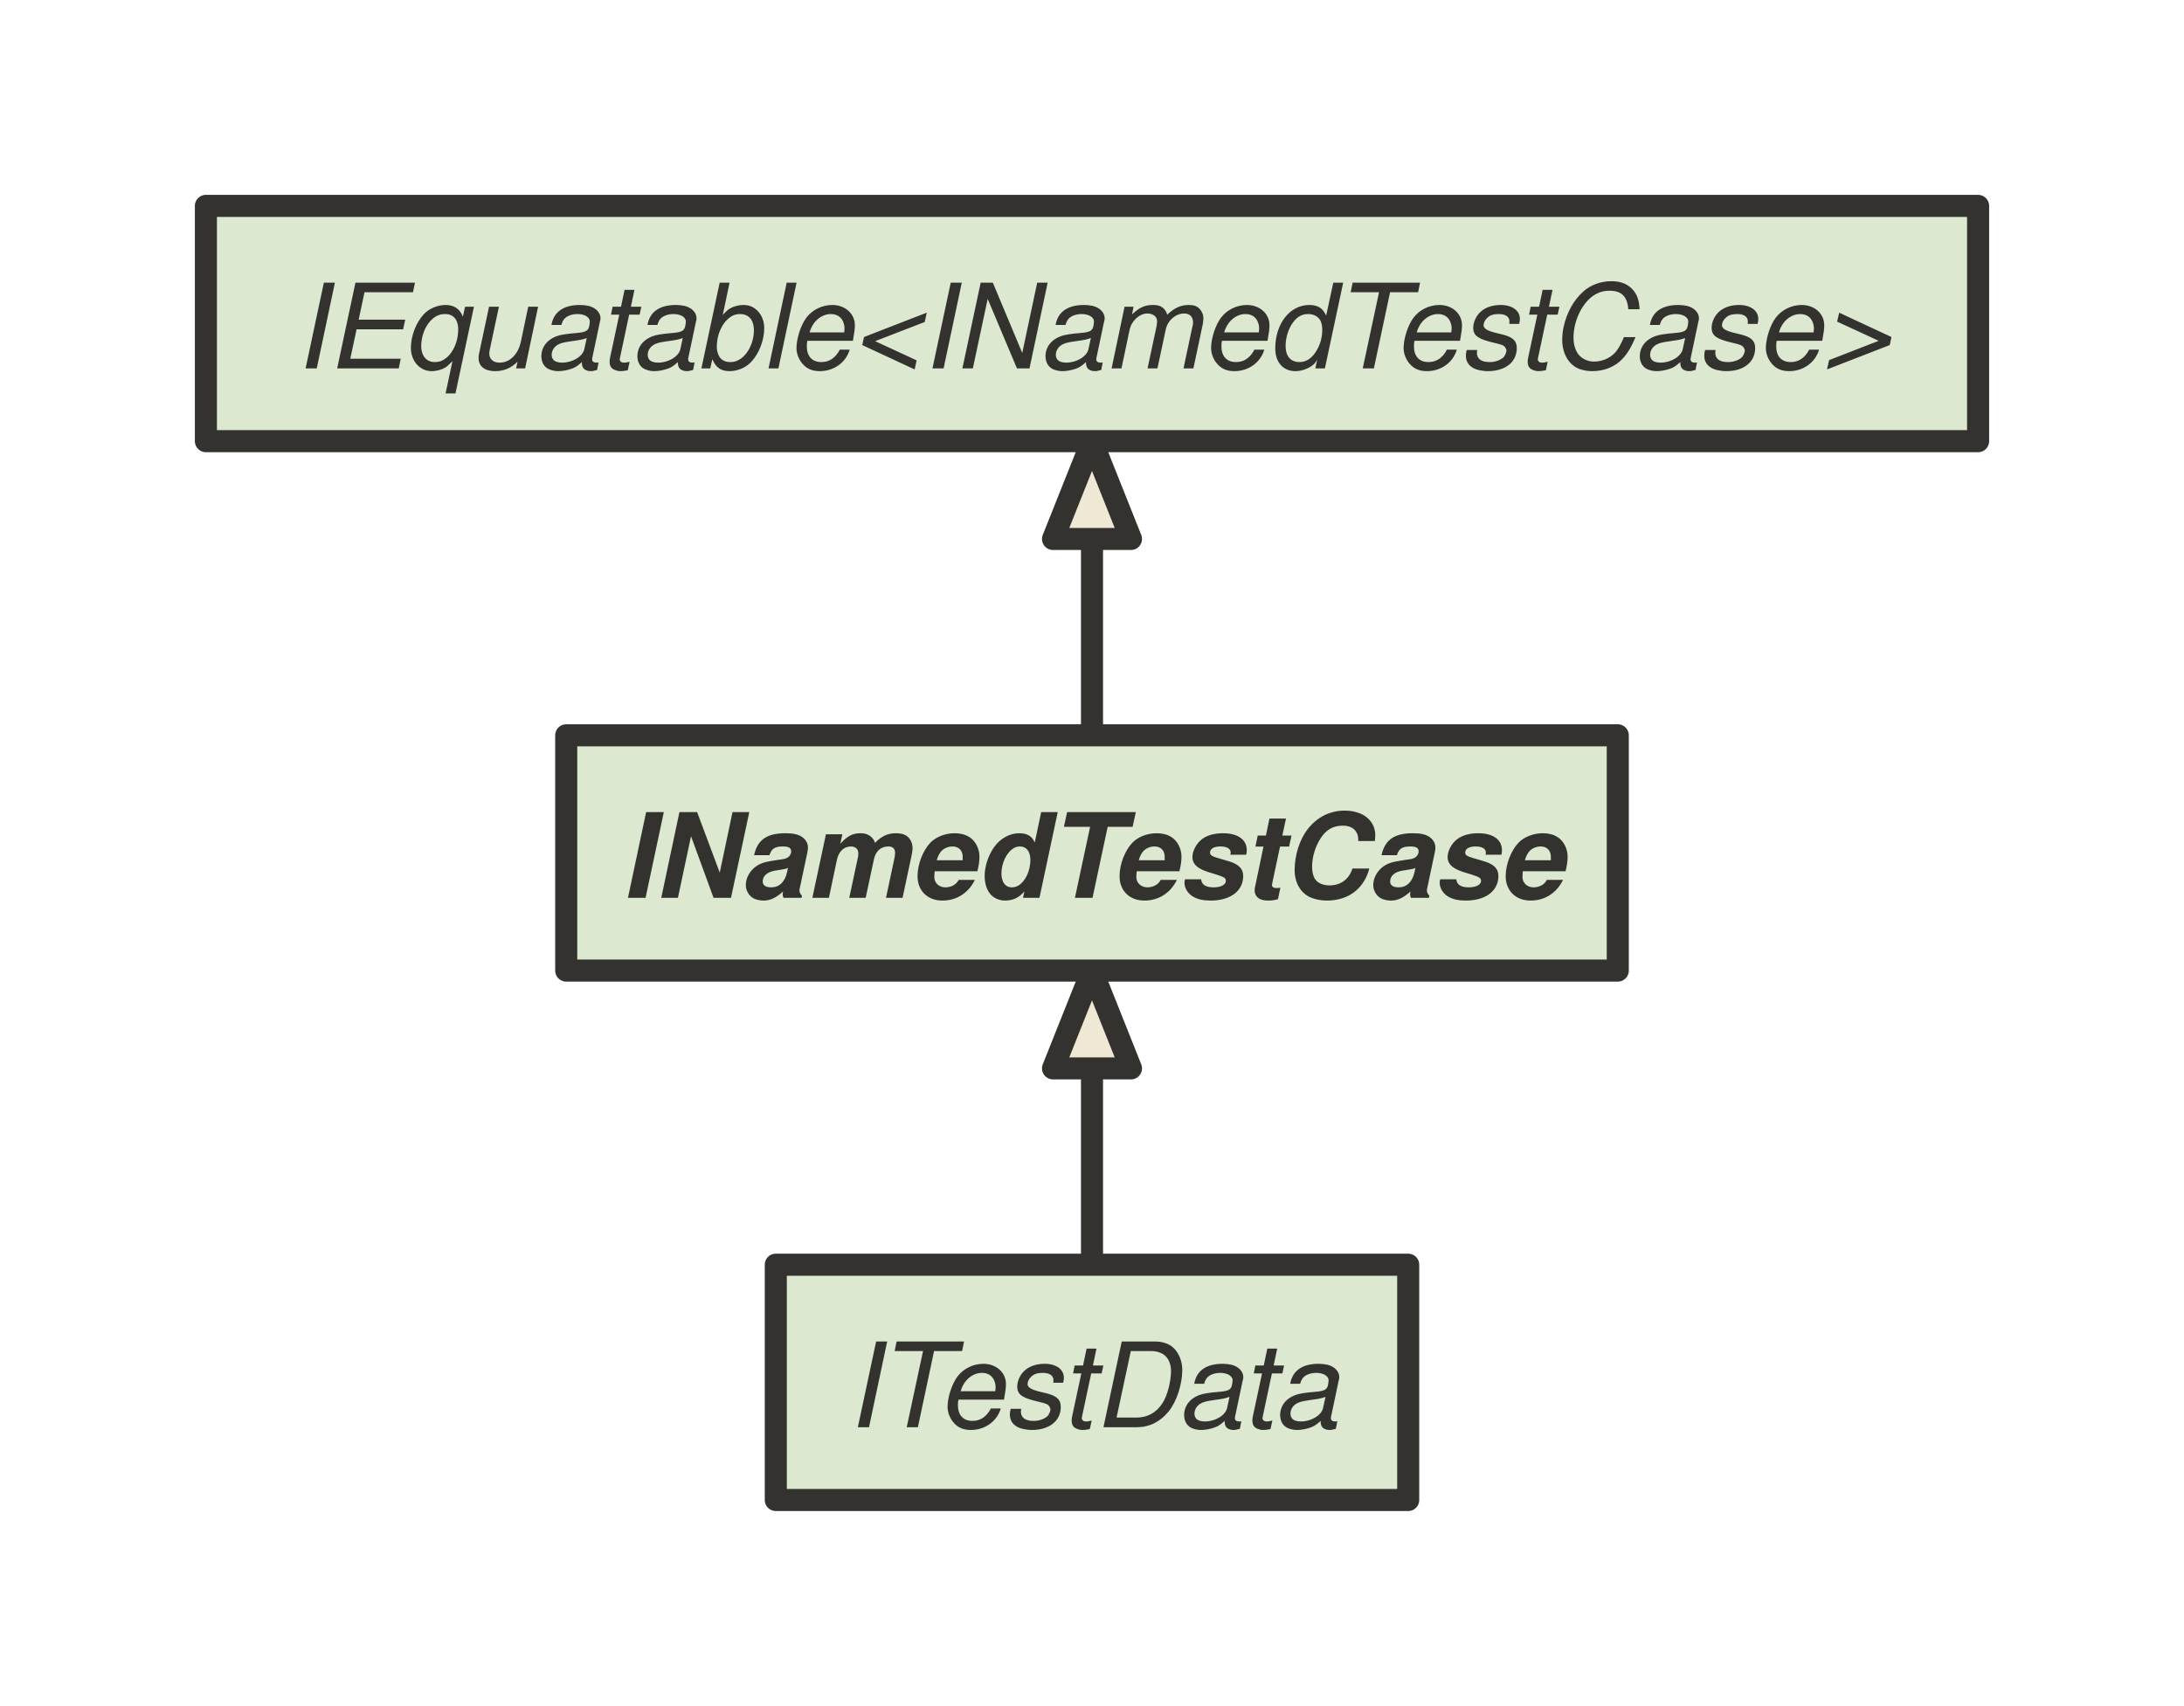
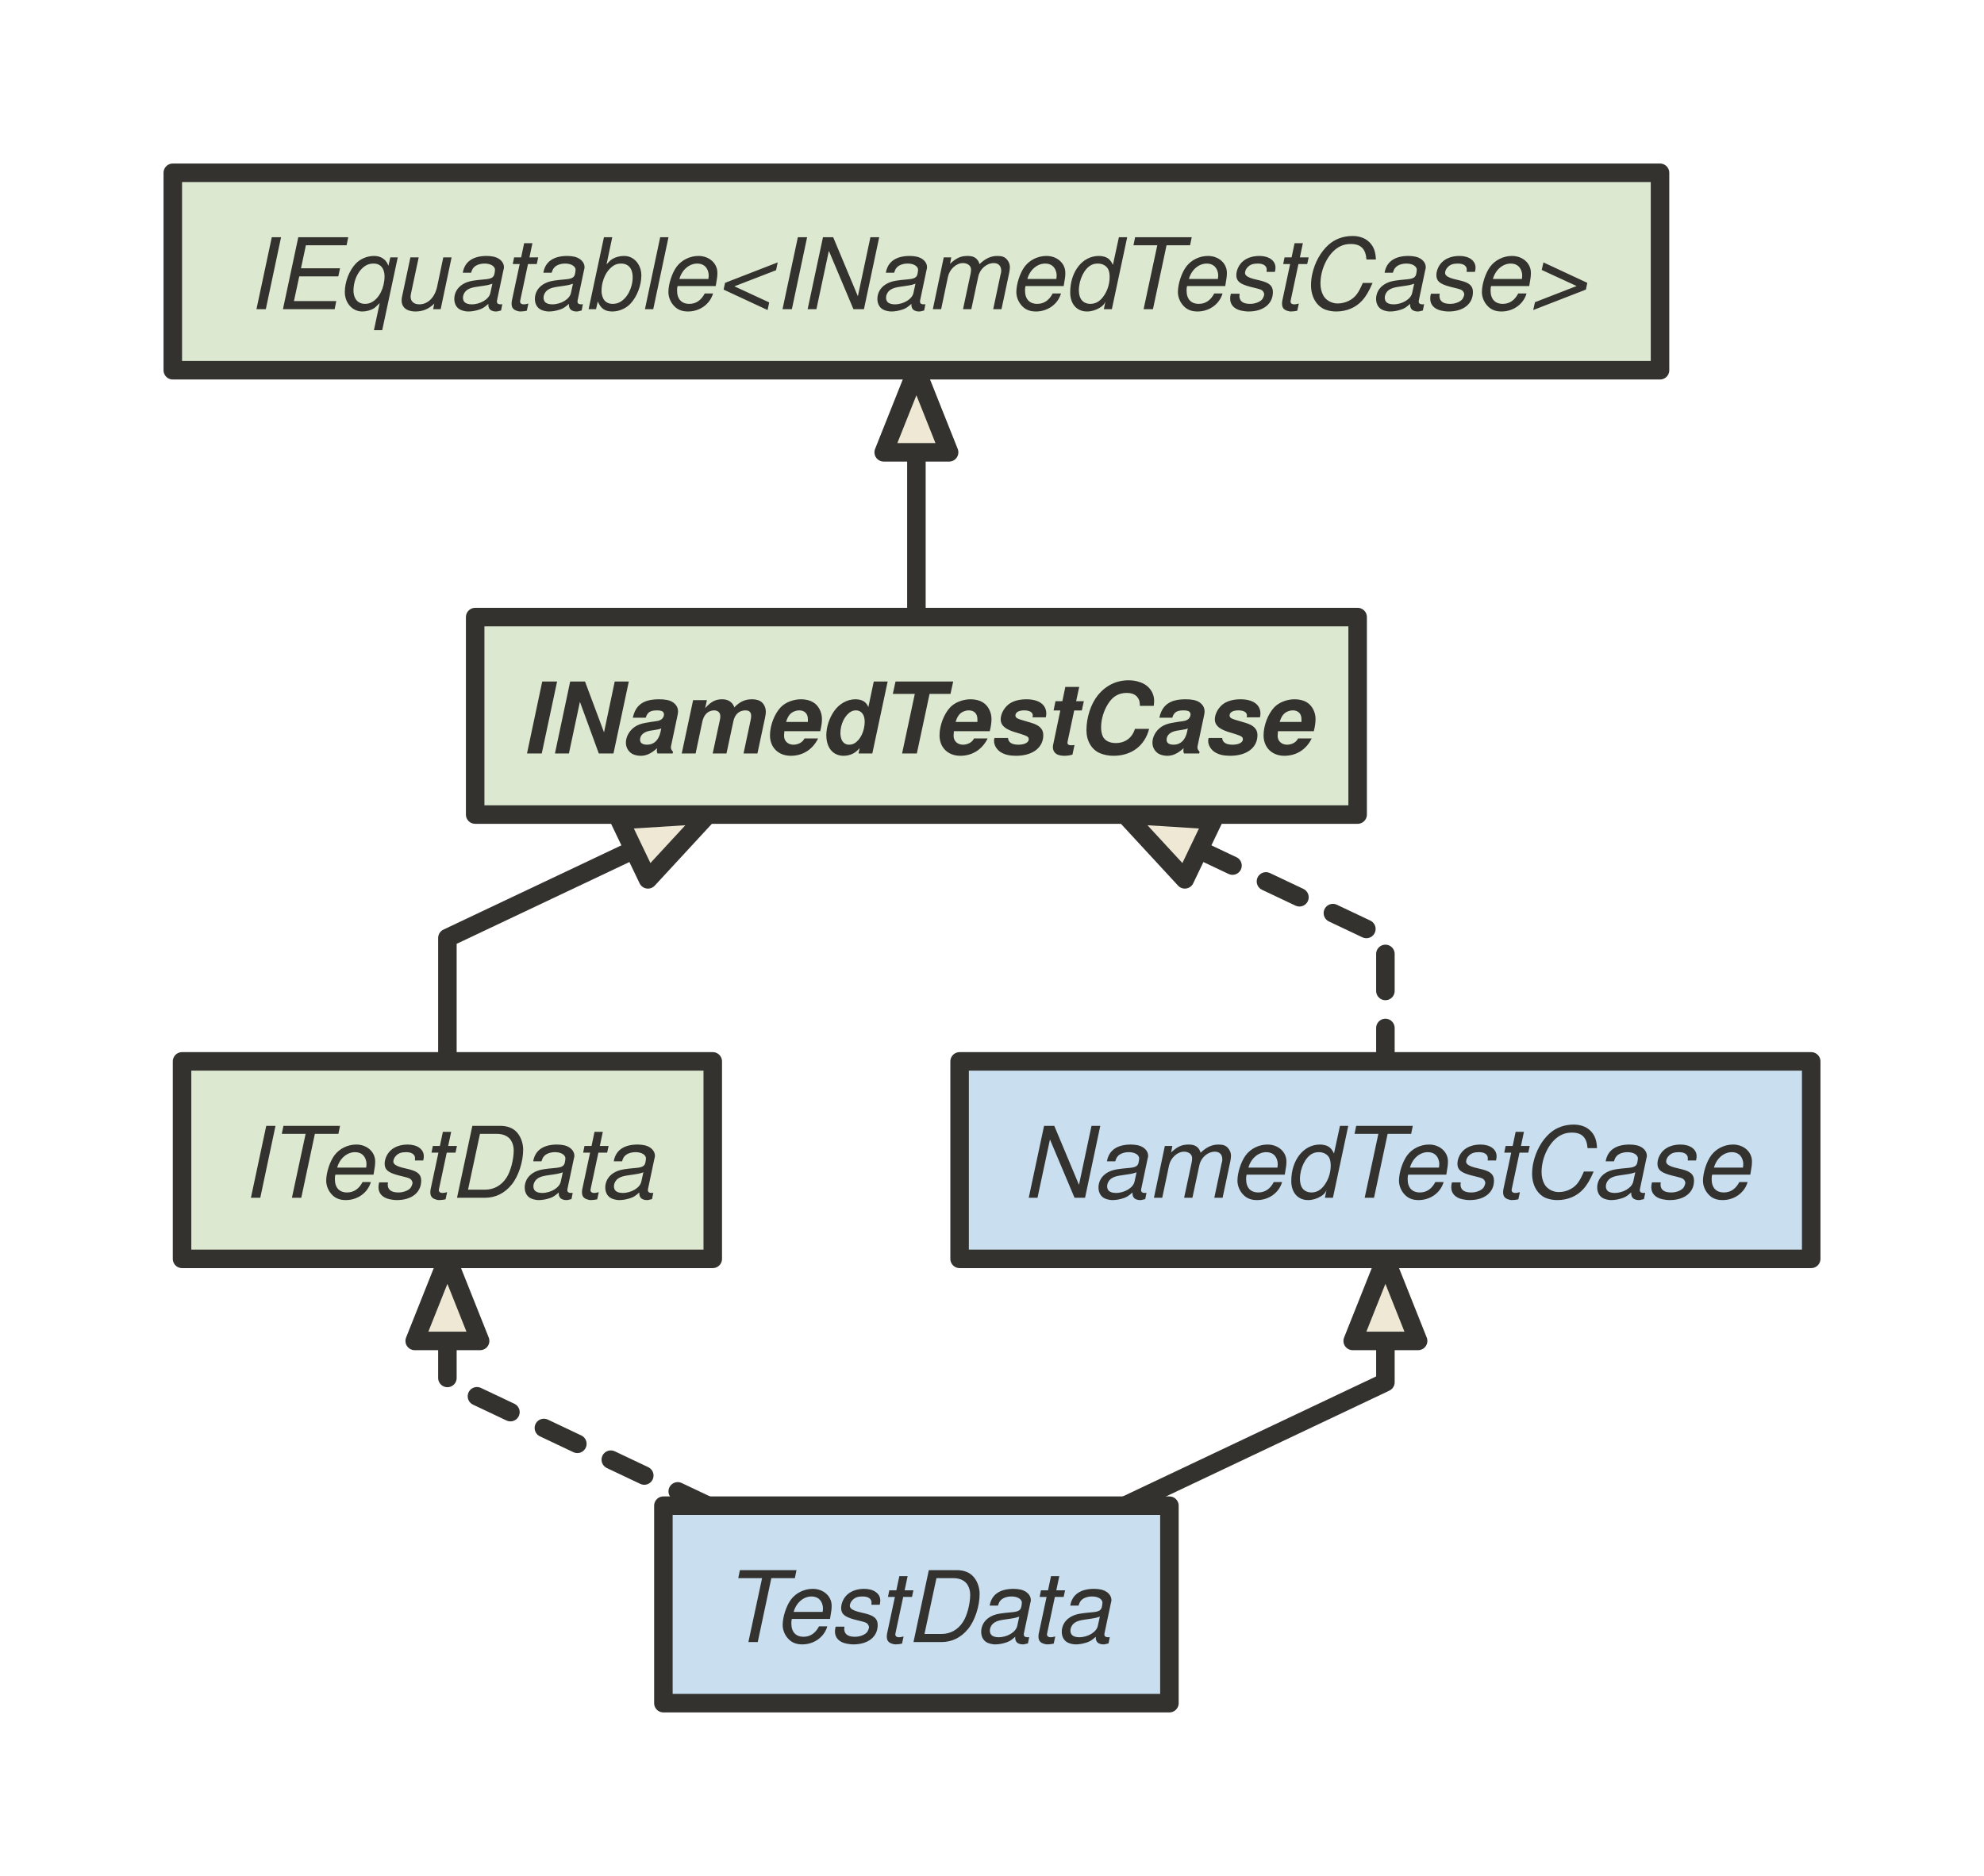
- <svg xmlns="http://www.w3.org/2000/svg" version="1.1" baseProfile="full" width="297.0" height="232.0" viewBox="0 0 297 232">
+ <svg xmlns="http://www.w3.org/2000/svg" version="1.1" baseProfile="full" width="321.5" height="304.0" viewBox="0 0 321.5 304">
  <g stroke-width="1.0" text-align="left" font="12pt Helvetica, Arial, sans-serif" font-size="12pt" font-family="Helvetica" font-weight="bold" font-style="normal">
    <g font-family="Helvetica" font-size="12pt" font-weight="bold" font-style="normal" stroke-width="3.0" stroke-linejoin="round" stroke-linecap="round" stroke="#33322E">
      <g stroke="transparent" fill="transparent">
-         <rect x="0.0" y="0.0" height="232.0" width="297.0" stroke="none" />
+         <rect x="0.0" y="0.0" height="304.0" width="321.5" stroke="none" />
      </g>
      <g transform="translate(8, 8)" fill="#33322E">
        <g transform="translate(20, 20)" fill="#eee8d5" font-family="Helvetica" font-size="12pt" font-weight="normal" font-style="normal">
          <path d="M120.5 45.3 L120.5 52 L120.5 72 L120.5 72.0 " fill="none" />
          <path d="M125.8 45.3 L120.5 45.3 L115.2 45.3 L120.5 32.0 Z" />
-           <path d="M120.5 117.3 L120.5 124 L120.5 144 L120.5 144.0 " fill="none" />
-           <path d="M125.8 117.3 L120.5 117.3 L115.2 117.3 L120.5 104.0 Z" />
+           <path d="M74.7 109.7 L44.5 124 L44.5 144 L44.5 144.0 " fill="none" />
+           <path d="M77.0 114.5 L74.7 109.7 L72.4 104.9 L86.7 104.0 Z" />
+           <g stroke-dasharray="6 6">
+             <path d="M44.5 189.3 L44.5 196 L86.722 216 L86.7 216.0 " fill="none" />
+           </g>
+           <path d="M49.8 189.3 L44.5 189.3 L39.2 189.3 L44.5 176.0 Z" />
+           <g stroke-dasharray="6 6">
+             <path d="M166.3 109.7 L196.5 124 L196.5 144 L196.5 144.0 " fill="none" />
+           </g>
+           <path d="M168.6 104.9 L166.3 109.7 L164.0 114.5 L154.3 104.0 Z" />
+           <path d="M196.5 189.3 L196.5 196 L154.278 216 L154.3 216.0 " fill="none" />
+           <path d="M201.8 189.3 L196.5 189.3 L191.2 189.3 L196.5 176.0 Z" />
          <g data-name="IEquatable&lt;INamedTestCase&gt;">
            <g fill="#DCE8CF" stroke="#33322E" data-name="IEquatable&lt;INamedTestCase&gt;">
              <rect x="0.0" y="0.0" height="32.0" width="241.0" data-name="IEquatable&lt;INamedTestCase&gt;" />
            </g>
            <g transform="translate(0, 0)" font-family="Helvetica" font-size="12pt" font-weight="normal" font-style="italic" data-name="IEquatable&lt;INamedTestCase&gt;" data-compartment="0">
              <g transform="translate(8, 8)" fill="#33322E" text-align="center" data-name="IEquatable&lt;INamedTestCase&gt;" data-compartment="0">
                <text x="112.5" y="14.1" stroke="none" text-anchor="middle" data-name="IEquatable&lt;INamedTestCase&gt;" data-compartment="0">IEquatable&lt;INamedTestCase&gt;</text>
              </g>
            </g>
          </g>
          <g data-name="INamedTestCase">
            <g fill="#DCE8CF" stroke="#33322E" data-name="INamedTestCase">
              <rect x="49.0" y="72.0" height="32.0" width="143.0" data-name="INamedTestCase" />
            </g>
            <g transform="translate(49, 72)" font-family="Helvetica" font-size="12pt" font-weight="bold" font-style="italic" data-name="INamedTestCase" data-compartment="0">
              <g transform="translate(8, 8)" fill="#33322E" text-align="center" data-name="INamedTestCase" data-compartment="0">
                <text x="63.5" y="14.1" stroke="none" text-anchor="middle" data-name="INamedTestCase" data-compartment="0">INamedTestCase</text>
              </g>
            </g>
          </g>
          <g data-name="ITestData">
            <g fill="#DCE8CF" stroke="#33322E" data-name="ITestData">
-               <rect x="77.5" y="144.0" height="32.0" width="86.0" data-name="ITestData" />
+               <rect x="1.5" y="144.0" height="32.0" width="86.0" data-name="ITestData" />
            </g>
-             <g transform="translate(77.5, 144)" font-family="Helvetica" font-size="12pt" font-weight="normal" font-style="italic" data-name="ITestData" data-compartment="0">
+             <g transform="translate(1.5, 144)" font-family="Helvetica" font-size="12pt" font-weight="normal" font-style="italic" data-name="ITestData" data-compartment="0">
              <g transform="translate(8, 8)" fill="#33322E" text-align="center" data-name="ITestData" data-compartment="0">
                <text x="35.0" y="14.1" stroke="none" text-anchor="middle" data-name="ITestData" data-compartment="0">ITestData</text>
+               </g>
+             </g>
+           </g>
+           <g data-name="TestData">
+             <g fill="#C9DEEF" stroke="#33322E" data-name="TestData">
+               <rect x="79.5" y="216.0" height="32.0" width="82.0" data-name="TestData" />
+             </g>
+             <g transform="translate(79.5, 216)" font-family="Helvetica" font-size="12pt" font-weight="normal" font-style="italic" data-name="TestData" data-compartment="0">
+               <g transform="translate(8, 8)" fill="#33322E" text-align="center" data-name="TestData" data-compartment="0">
+                 <text x="33.0" y="14.1" stroke="none" text-anchor="middle" data-name="TestData" data-compartment="0">TestData</text>
+               </g>
+             </g>
+           </g>
+           <g data-name="NamedTestCase">
+             <g fill="#C9DEEF" stroke="#33322E" data-name="NamedTestCase">
+               <rect x="127.5" y="144.0" height="32.0" width="138.0" data-name="NamedTestCase" />
+             </g>
+             <g transform="translate(127.5, 144)" font-family="Helvetica" font-size="12pt" font-weight="normal" font-style="italic" data-name="NamedTestCase" data-compartment="0">
+               <g transform="translate(8, 8)" fill="#33322E" text-align="center" data-name="NamedTestCase" data-compartment="0">
+                 <text x="61.0" y="14.1" stroke="none" text-anchor="middle" data-name="NamedTestCase" data-compartment="0">NamedTestCase</text>
              </g>
            </g>
          </g>
        </g>
      </g>
    </g>
  </g>
</svg>
